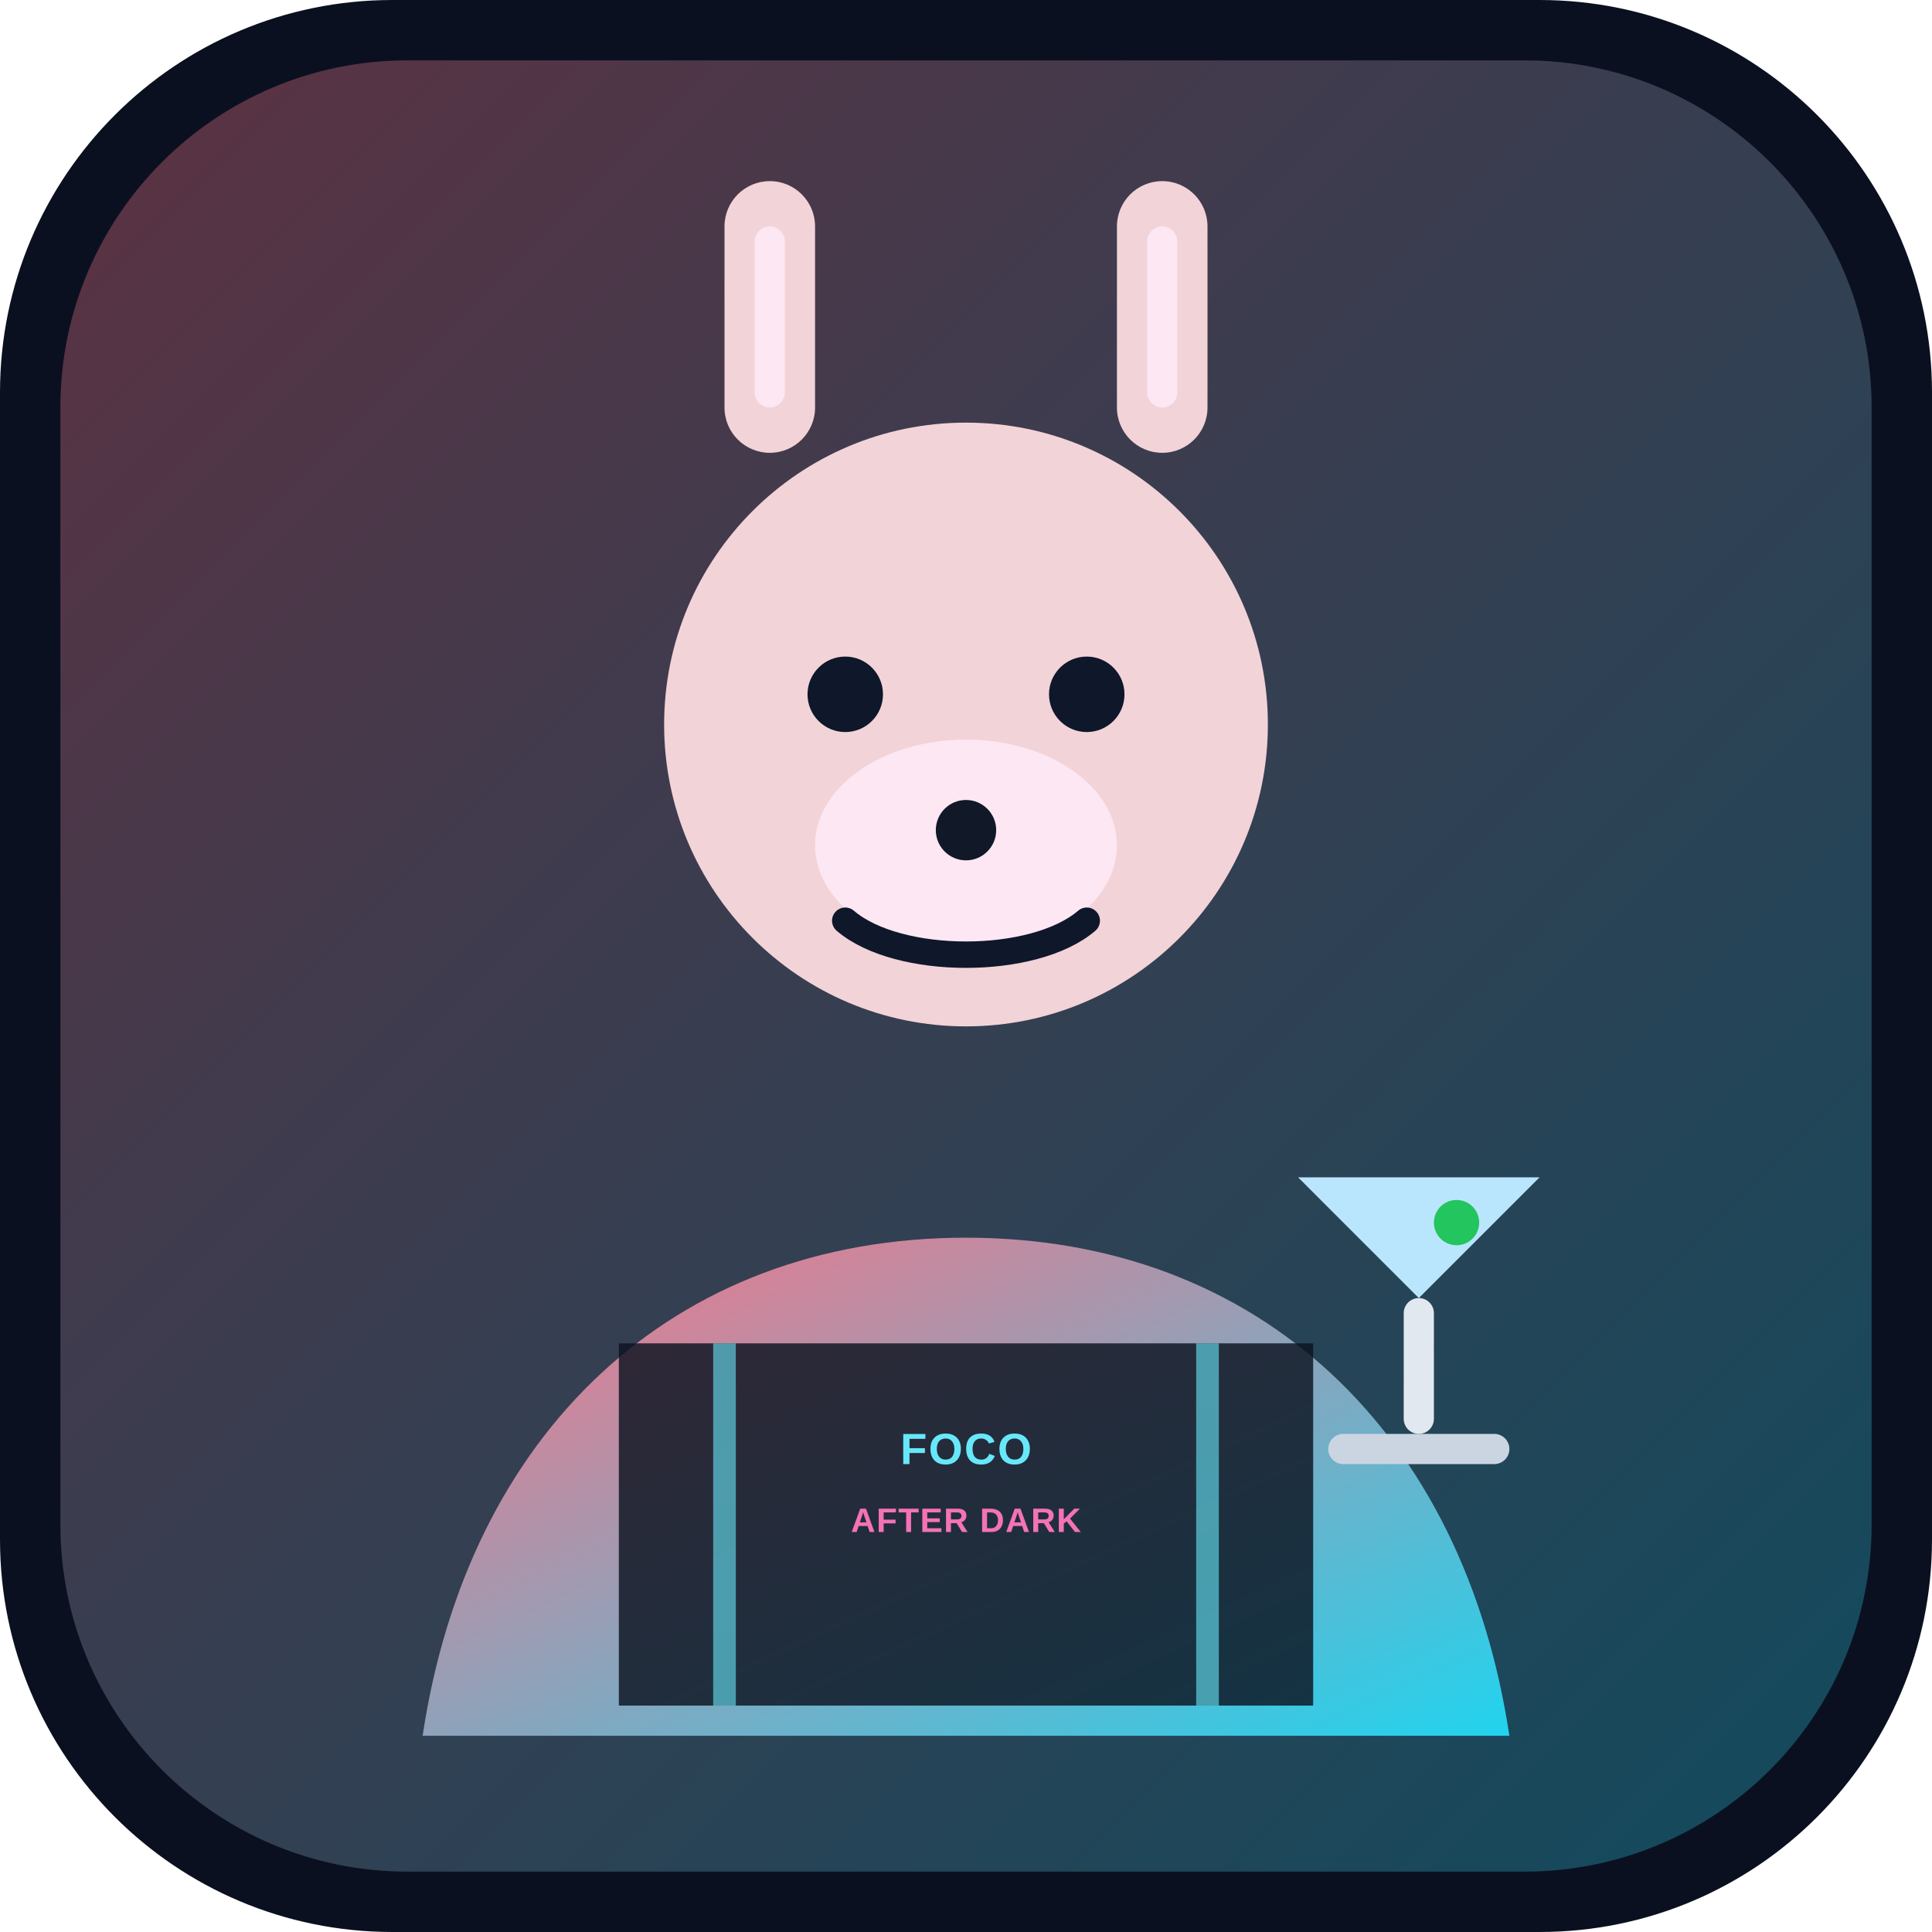
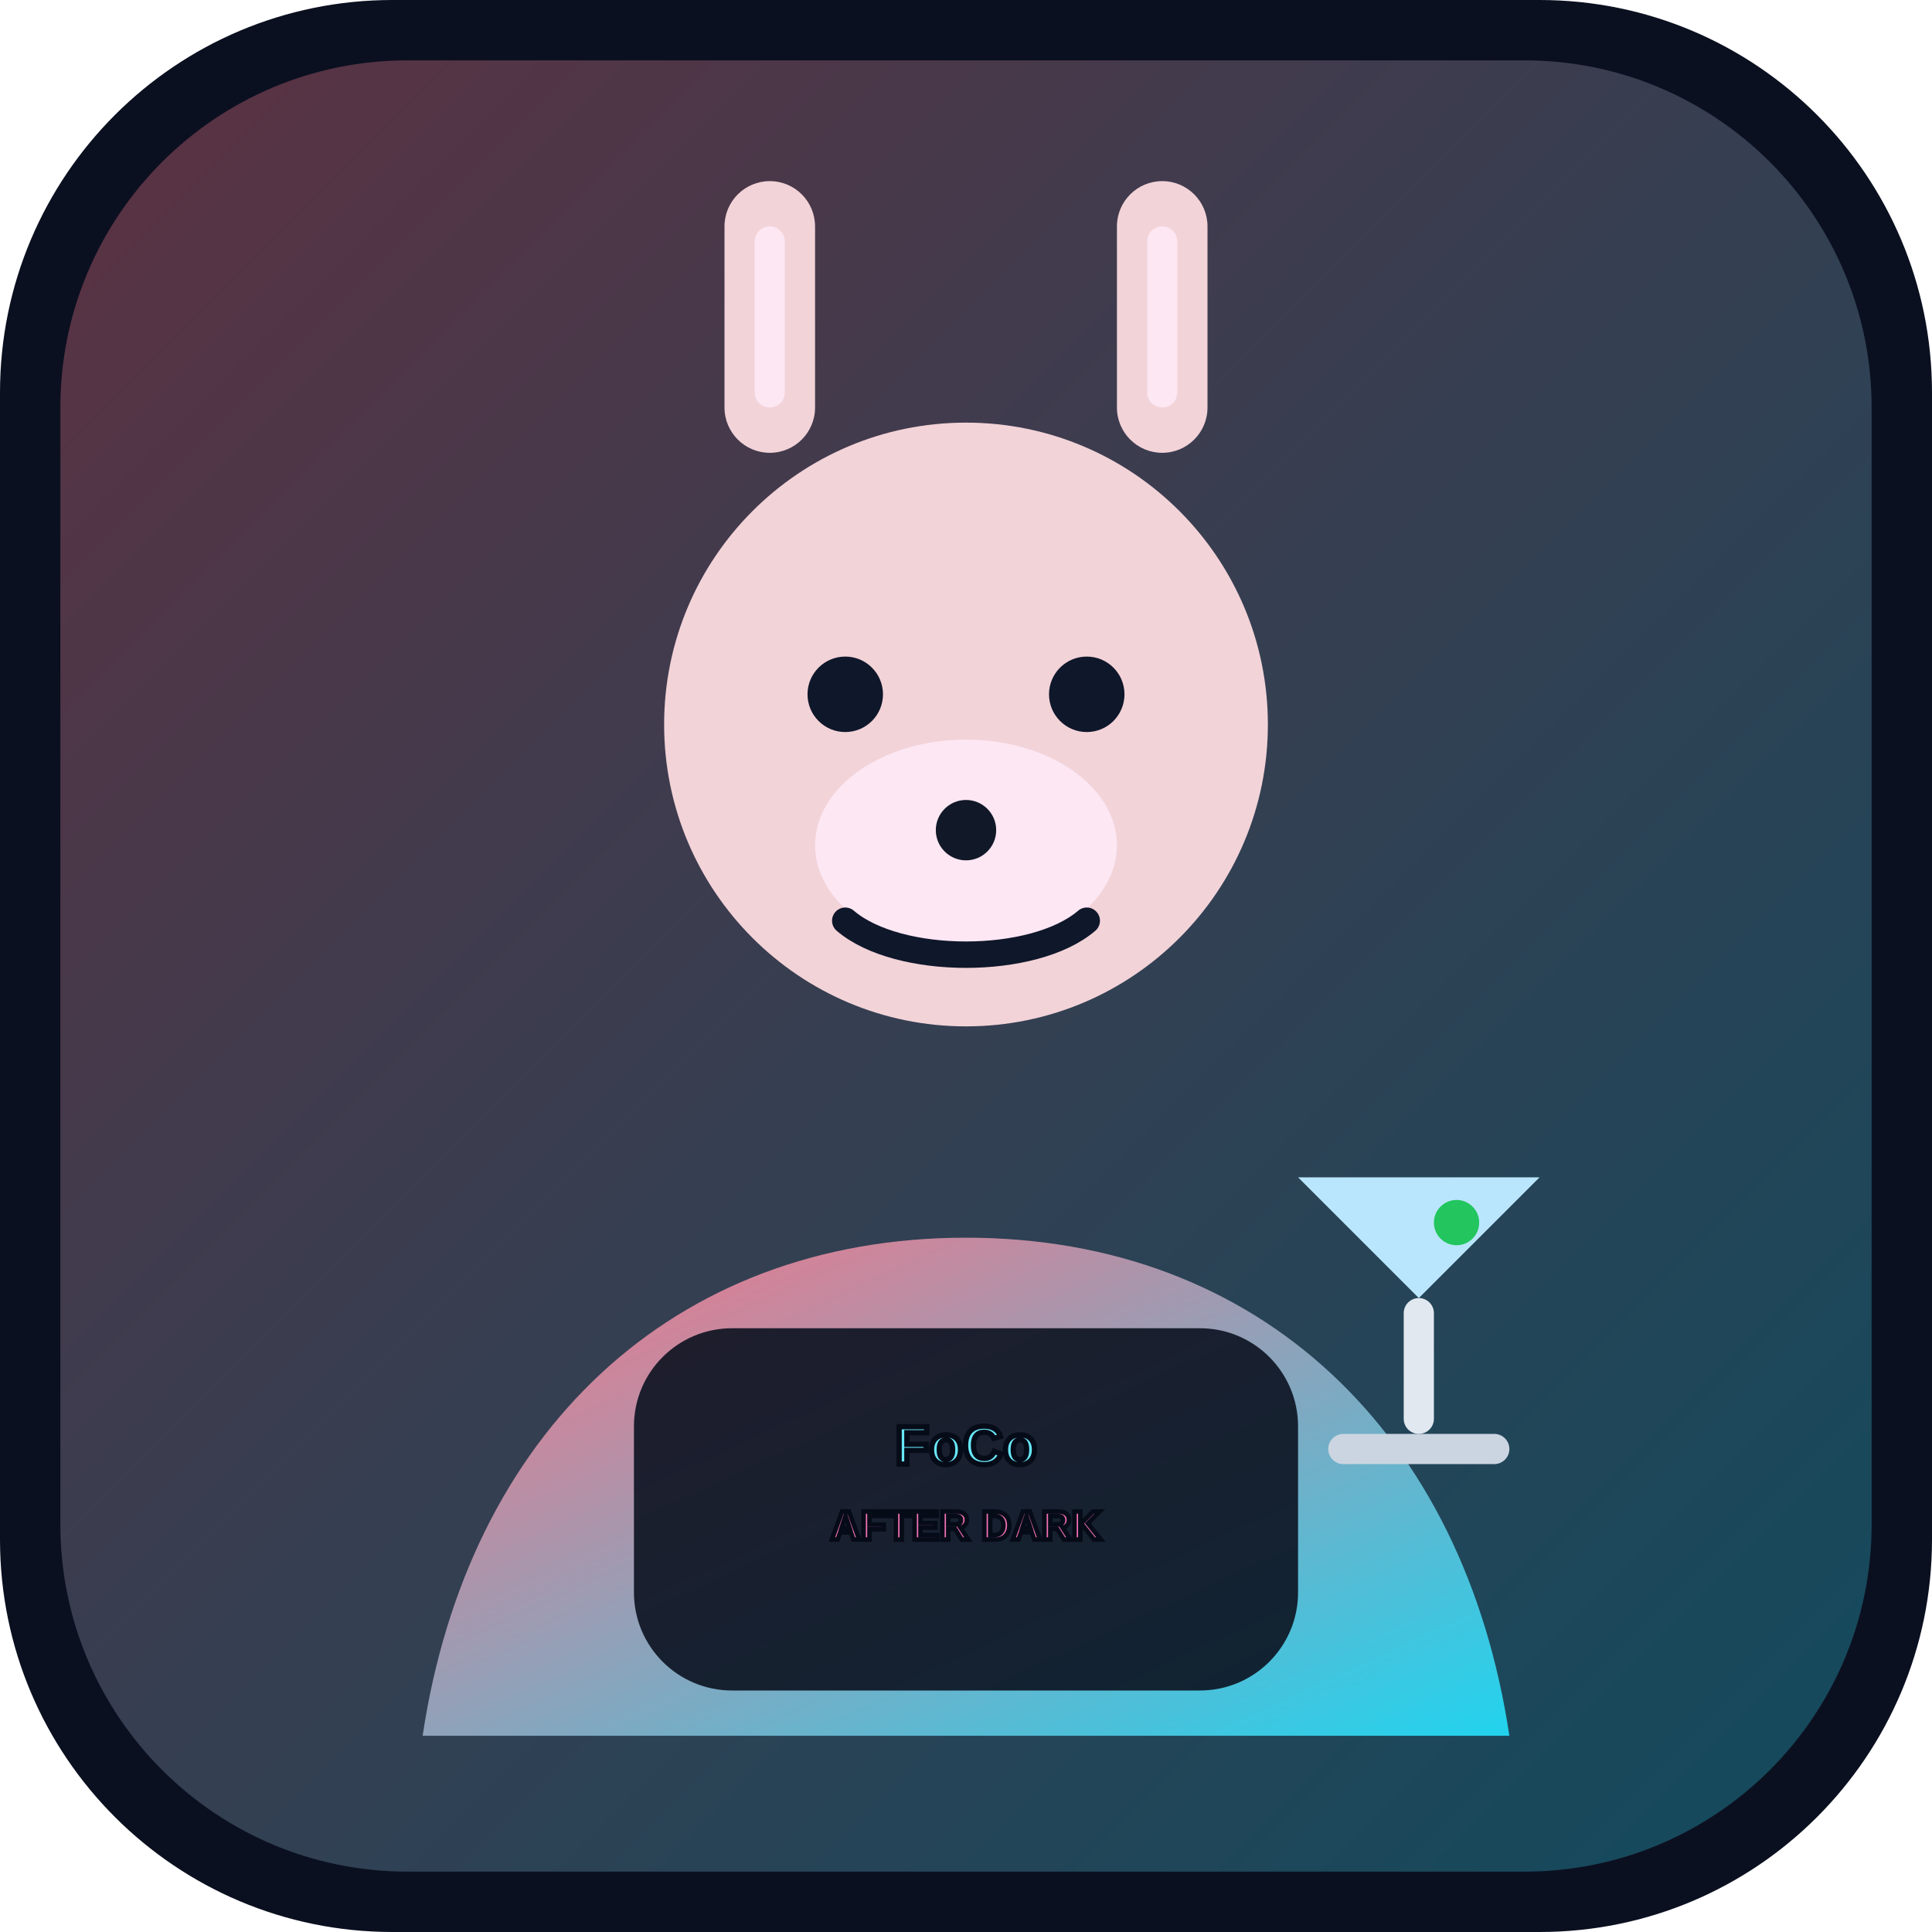
<svg xmlns="http://www.w3.org/2000/svg" viewBox="0 0 256 256" role="img" aria-label="Boozy Bunny">
  <defs>
    <linearGradient id="bg" x1="0" y1="0" x2="1" y2="1">
      <stop offset="0%" stop-color="#fb7185" stop-opacity="0.34" />
      <stop offset="100%" stop-color="#22d3ee" stop-opacity="0.30" />
    </linearGradient>
    <linearGradient id="shirt" x1="0" y1="0" x2="1" y2="1">
      <stop offset="0%" stop-color="#fb7185" />
      <stop offset="100%" stop-color="#22d3ee" />
    </linearGradient>
  </defs>
  <rect width="256" height="256" rx="52" fill="#0b1020" />
  <rect x="8" y="8" width="240" height="240" rx="46" fill="url(#bg)" />
  <rect x="96" y="24" width="12" height="36" rx="6" fill="#f2d3d8" />
  <rect x="148" y="24" width="12" height="36" rx="6" fill="#f2d3d8" />
  <rect x="100" y="30" width="4" height="24" rx="2" fill="#fce7f3" />
  <rect x="152" y="30" width="4" height="24" rx="2" fill="#fce7f3" />
  <circle cx="128" cy="96" r="40" fill="#f2d3d8" />
  <ellipse cx="128" cy="112" rx="20" ry="14" fill="#fce7f3" />
  <circle cx="112" cy="92" r="5" fill="#0f172a" />
  <circle cx="144" cy="92" r="5" fill="#0f172a" />
  <circle cx="128" cy="110" r="4" fill="#111827" />
  <path d="M112 122c7 6 25 6 32 0" fill="none" stroke="#0f172a" stroke-width="3.5" stroke-linecap="round" />
  <path d="M56 230c6-40 33-66 72-66s66 26 72 66" fill="url(#shirt)" />
-   <path d="M82 178h92v48H82z" fill="#0b1220" opacity="0.82" />
-   <path d="M96 178v48M160 178v48" stroke="#67e8f9" stroke-width="3" opacity="0.6" />
-   <text x="128" y="194" text-anchor="middle" font-family="Arial, sans-serif" font-size="5.8" font-weight="700" fill="#67e8f9" letter-spacing="0.22">FOCO</text>
-   <text x="128" y="203" text-anchor="middle" font-family="Arial, sans-serif" font-size="4.5" font-weight="700" fill="#f472b6" letter-spacing="0.14">AFTER DARK</text>
+   <rect x="84" y="176" width="88" height="48" rx="13" fill="#0b1220" opacity="0.9" />
+   <text x="128" y="194" text-anchor="middle" font-family="Arial, sans-serif" font-size="7.2" font-weight="700" fill="#67e8f9" stroke="#060b18" stroke-width="0.7" letter-spacing="0.10">FoCo</text>
+   <text x="128" y="204" text-anchor="middle" font-family="Arial, sans-serif" font-size="5.4" font-weight="700" fill="#f472b6" stroke="#060b18" stroke-width="0.6" letter-spacing="0.08">AFTER DARK</text>
  <path d="M172 156h32l-16 16z" fill="#bae6fd" />
  <rect x="186" y="172" width="4" height="18" rx="2" fill="#e2e8f0" />
  <rect x="176" y="190" width="24" height="4" rx="2" fill="#cbd5e1" />
  <circle cx="193" cy="162" r="3" fill="#22c55e" />
</svg>
